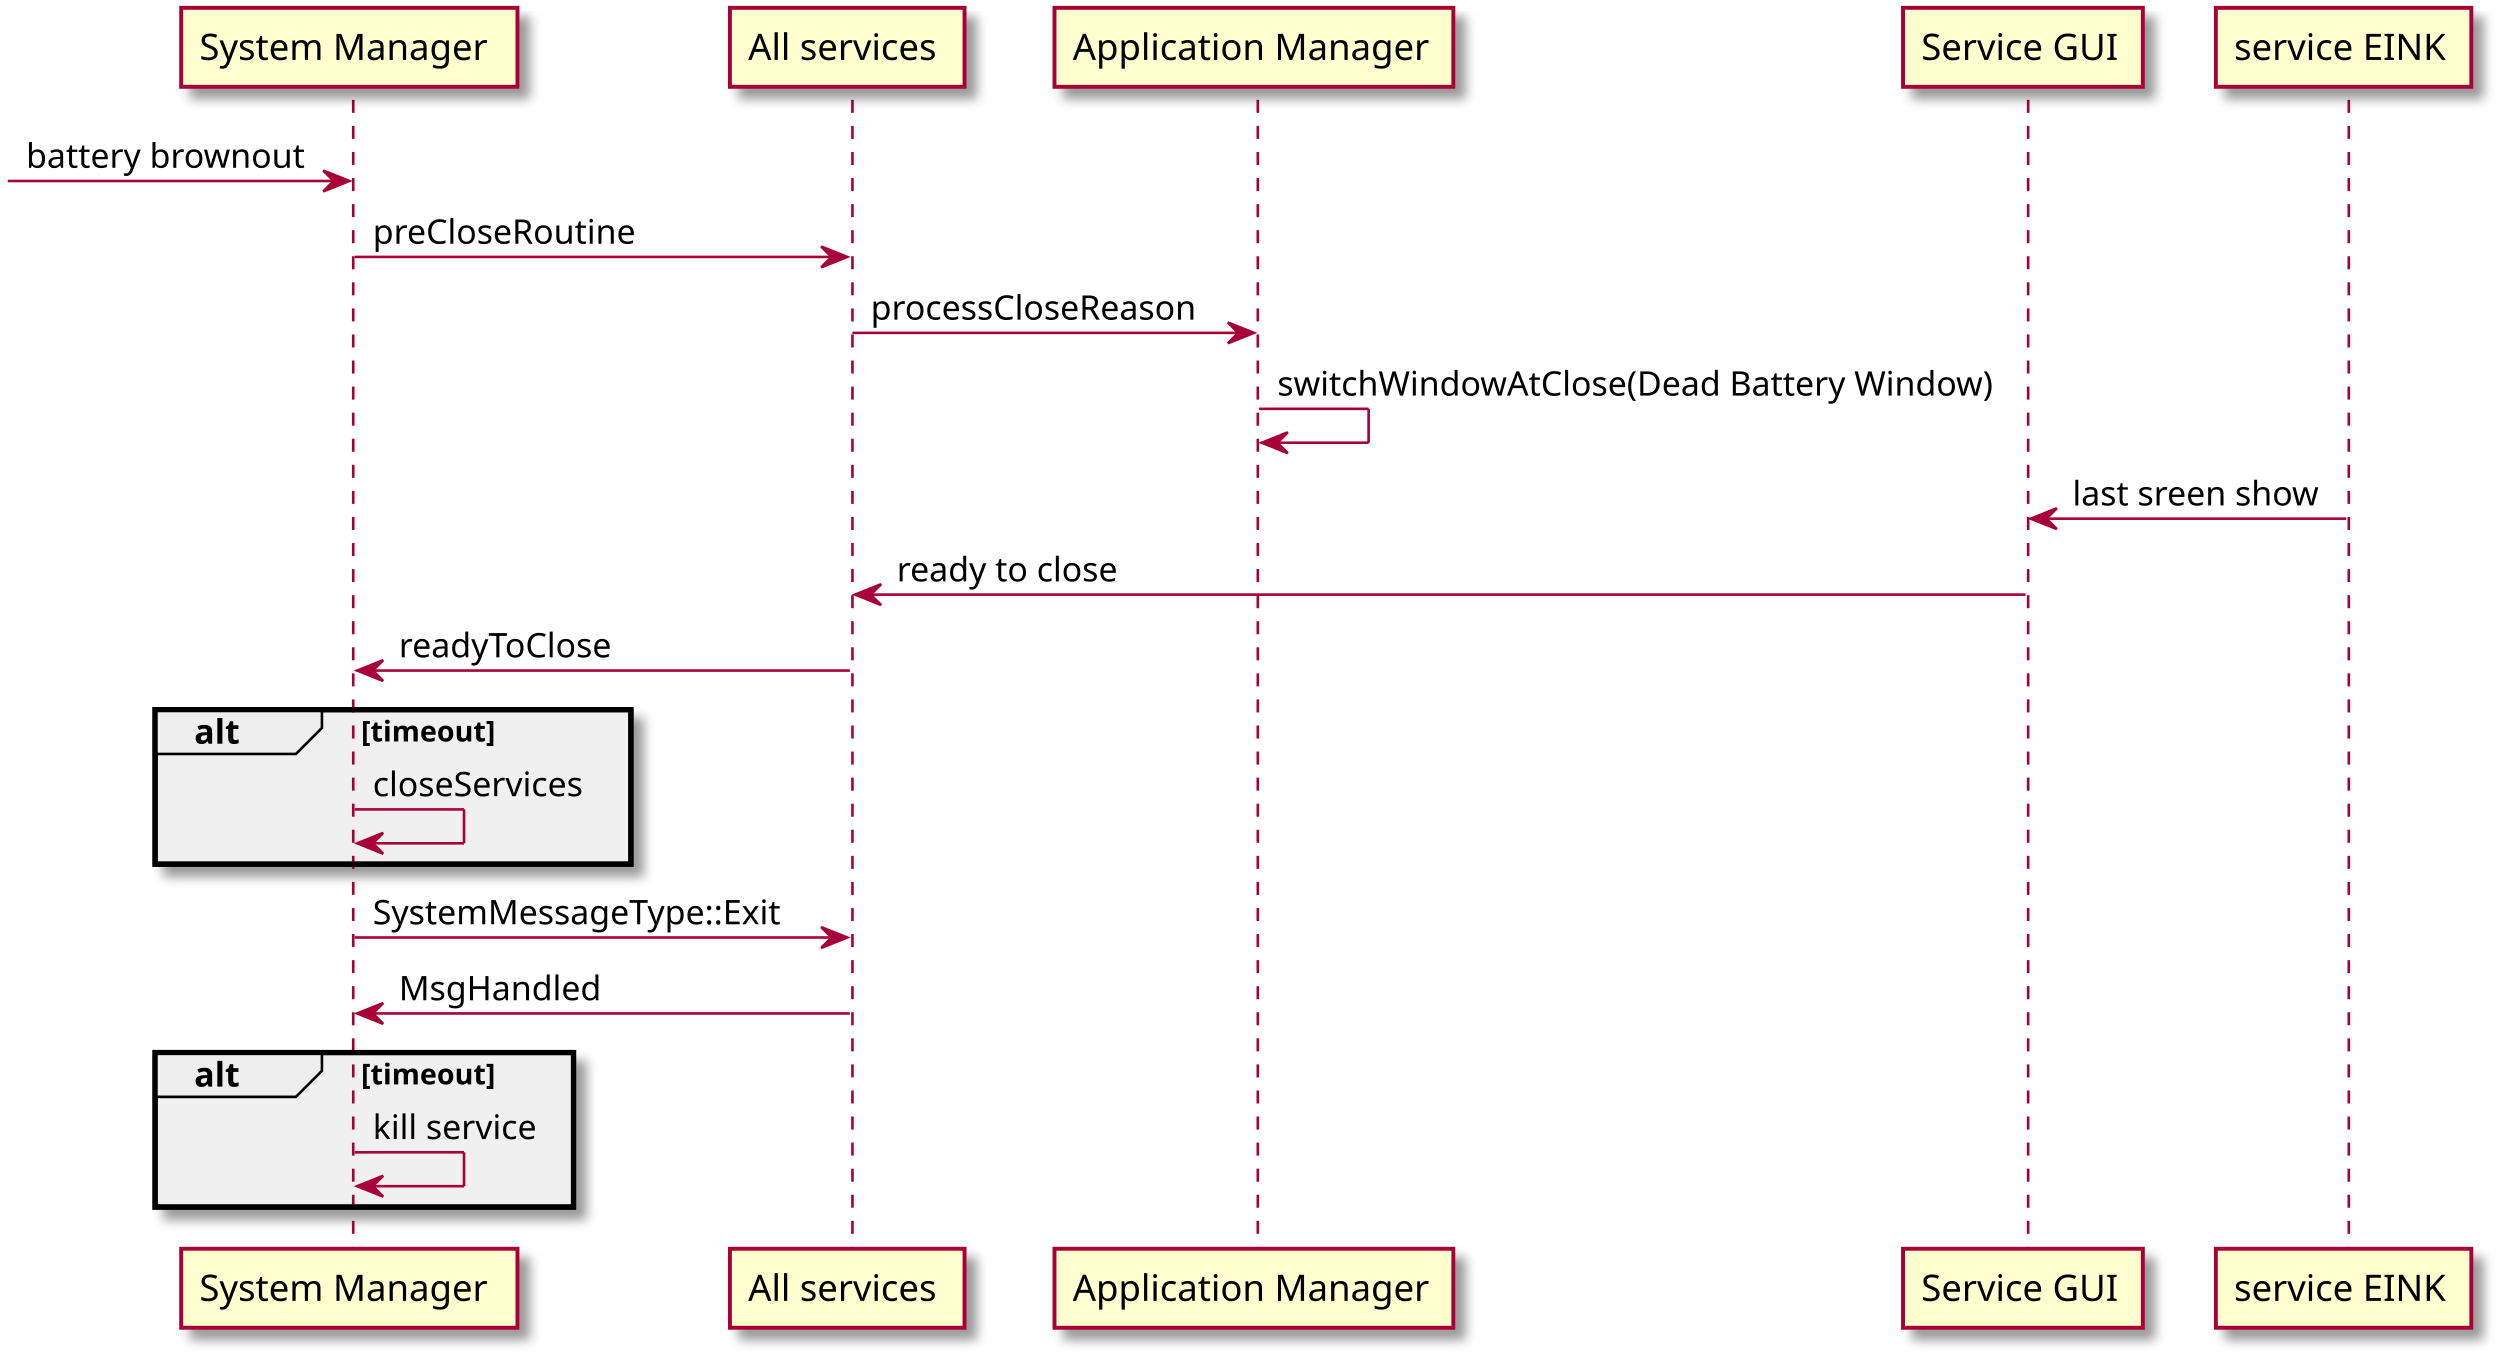
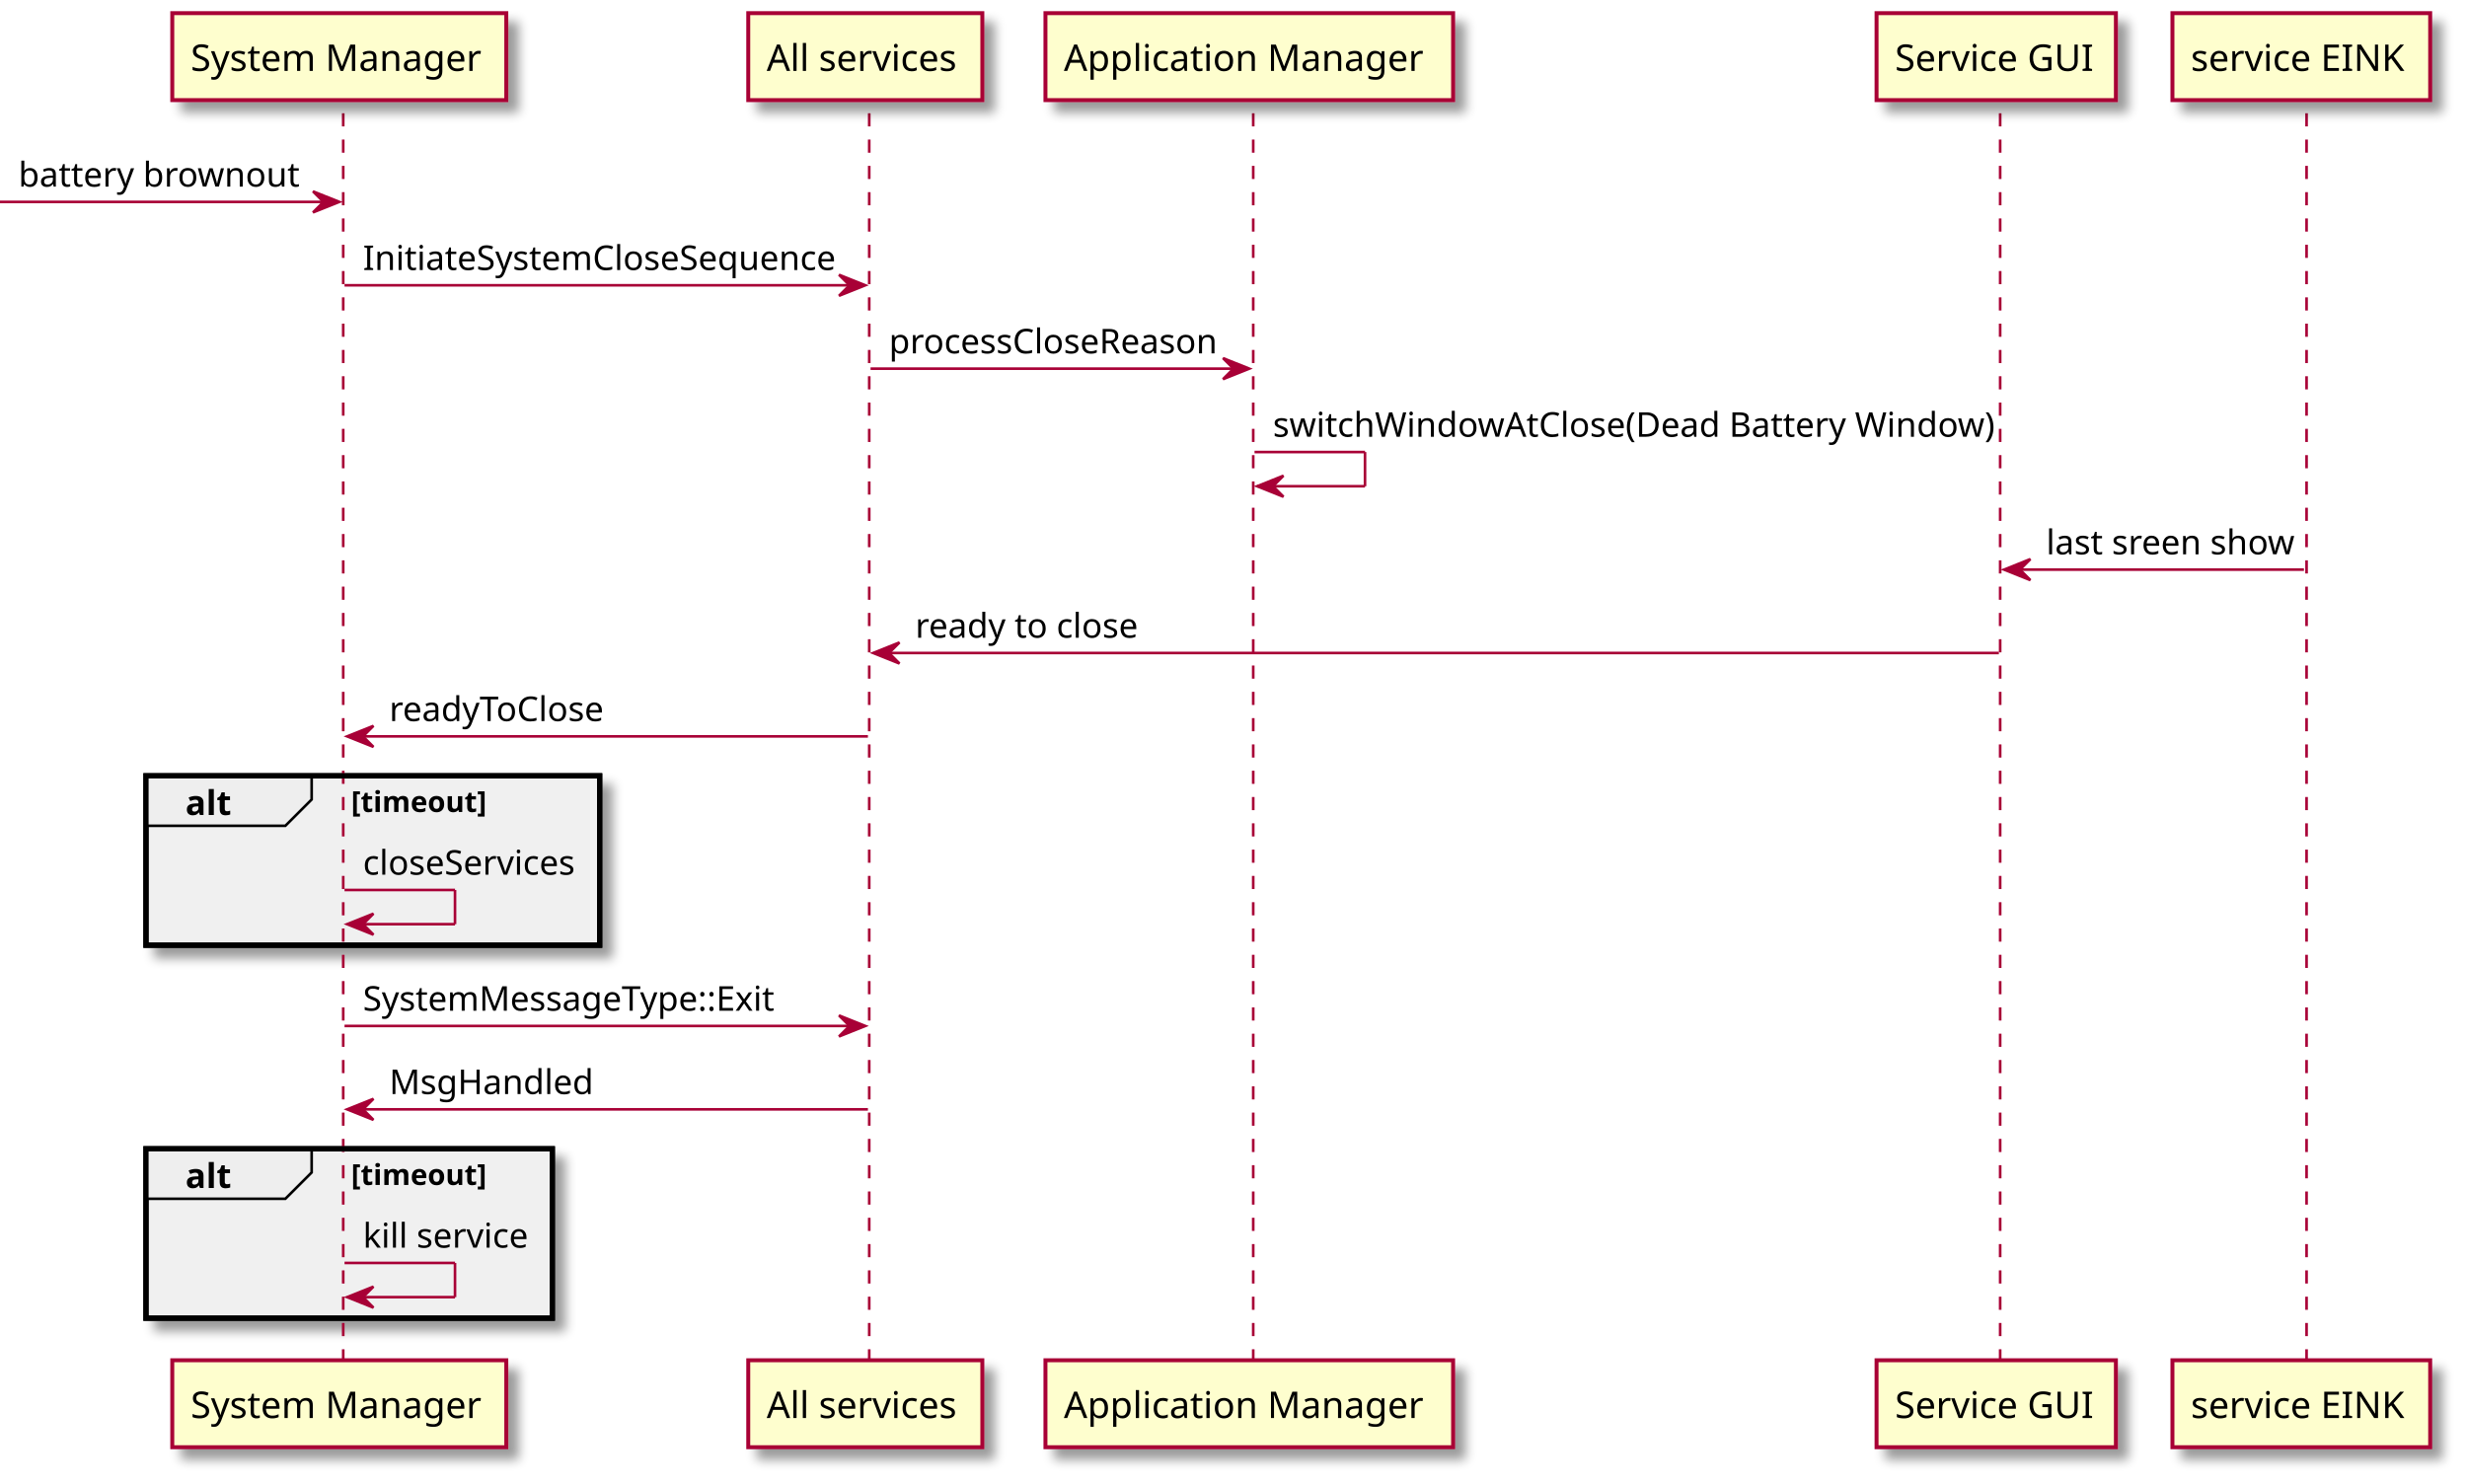
- <svg xmlns="http://www.w3.org/2000/svg" contentScriptType="application/ecmascript" contentStyleType="text/css" height="520px" preserveAspectRatio="none" style="width:959px;height:520px;background:#F0F0F0;" version="1.1" viewBox="0 0 959 520" width="959px" zoomAndPan="magnify">
+ <svg xmlns="http://www.w3.org/2000/svg" contentScriptType="application/ecmascript" contentStyleType="text/css" height="564px" preserveAspectRatio="none" style="width:938px;height:564px;background:#F0F0F0;" version="1.1" viewBox="0 0 938 564" width="938px" zoomAndPan="magnify">
  <defs>
-     <filter height="300%" id="fhknj5rncvr09" width="300%" x="-1" y="-1">
+     <filter height="300%" id="f1pw8gm80p6qkb" width="300%" x="-1" y="-1">
      <feGaussianBlur result="blurOut" stdDeviation="2.0" />
      <feColorMatrix in="blurOut" result="blurOut2" type="matrix" values="0 0 0 0 0 0 0 0 0 0 0 0 0 0 0 0 0 0 .4 0" />
      <feOffset dx="4.0" dy="4.0" in="blurOut2" result="blurOut3" />
      <feBlend in="SourceGraphic" in2="blurOut3" mode="normal" />
    </filter>
  </defs>
  <g>
-     <rect fill="#F0F0F0" filter="url(#fhknj5rncvr09)" height="59.266" style="stroke: #000000; stroke-width: 2.0;" width="182.5" x="59.5" y="272.227" />
-     <rect fill="#F0F0F0" filter="url(#fhknj5rncvr09)" height="59.266" style="stroke: #000000; stroke-width: 2.0;" width="160.5" x="59.5" y="403.758" />
-     <line style="stroke: #A80036; stroke-width: 1.0; stroke-dasharray: 5.0,5.0;" x1="135.5" x2="135.5" y1="38.297" y2="480.023" />
-     <line style="stroke: #A80036; stroke-width: 1.0; stroke-dasharray: 5.0,5.0;" x1="327" x2="327" y1="38.297" y2="480.023" />
-     <line style="stroke: #A80036; stroke-width: 1.0; stroke-dasharray: 5.0,5.0;" x1="482.5" x2="482.5" y1="38.297" y2="480.023" />
-     <line style="stroke: #A80036; stroke-width: 1.0; stroke-dasharray: 5.0,5.0;" x1="778" x2="778" y1="38.297" y2="480.023" />
-     <line style="stroke: #A80036; stroke-width: 1.0; stroke-dasharray: 5.0,5.0;" x1="901" x2="901" y1="38.297" y2="480.023" />
-     <rect fill="#FEFECE" filter="url(#fhknj5rncvr09)" height="30.297" style="stroke: #A80036; stroke-width: 1.5;" width="129" x="69.5" y="3" />
-     <text fill="#000000" font-family="sans-serif" font-size="14" lengthAdjust="spacingAndGlyphs" textLength="115" x="76.5" y="22.995">System Manager</text>
-     <rect fill="#FEFECE" filter="url(#fhknj5rncvr09)" height="30.297" style="stroke: #A80036; stroke-width: 1.5;" width="129" x="69.5" y="479.023" />
-     <text fill="#000000" font-family="sans-serif" font-size="14" lengthAdjust="spacingAndGlyphs" textLength="115" x="76.5" y="499.019">System Manager</text>
-     <rect fill="#FEFECE" filter="url(#fhknj5rncvr09)" height="30.297" style="stroke: #A80036; stroke-width: 1.5;" width="90" x="280" y="3" />
-     <text fill="#000000" font-family="sans-serif" font-size="14" lengthAdjust="spacingAndGlyphs" textLength="76" x="287" y="22.995">All services</text>
-     <rect fill="#FEFECE" filter="url(#fhknj5rncvr09)" height="30.297" style="stroke: #A80036; stroke-width: 1.5;" width="90" x="280" y="479.023" />
-     <text fill="#000000" font-family="sans-serif" font-size="14" lengthAdjust="spacingAndGlyphs" textLength="76" x="287" y="499.019">All services</text>
-     <rect fill="#FEFECE" filter="url(#fhknj5rncvr09)" height="30.297" style="stroke: #A80036; stroke-width: 1.5;" width="153" x="404.5" y="3" />
-     <text fill="#000000" font-family="sans-serif" font-size="14" lengthAdjust="spacingAndGlyphs" textLength="139" x="411.5" y="22.995">Application Manager</text>
-     <rect fill="#FEFECE" filter="url(#fhknj5rncvr09)" height="30.297" style="stroke: #A80036; stroke-width: 1.5;" width="153" x="404.5" y="479.023" />
-     <text fill="#000000" font-family="sans-serif" font-size="14" lengthAdjust="spacingAndGlyphs" textLength="139" x="411.5" y="499.019">Application Manager</text>
-     <rect fill="#FEFECE" filter="url(#fhknj5rncvr09)" height="30.297" style="stroke: #A80036; stroke-width: 1.5;" width="92" x="730" y="3" />
-     <text fill="#000000" font-family="sans-serif" font-size="14" lengthAdjust="spacingAndGlyphs" textLength="78" x="737" y="22.995">Service GUI</text>
-     <rect fill="#FEFECE" filter="url(#fhknj5rncvr09)" height="30.297" style="stroke: #A80036; stroke-width: 1.5;" width="92" x="730" y="479.023" />
-     <text fill="#000000" font-family="sans-serif" font-size="14" lengthAdjust="spacingAndGlyphs" textLength="78" x="737" y="499.019">Service GUI</text>
-     <rect fill="#FEFECE" filter="url(#fhknj5rncvr09)" height="30.297" style="stroke: #A80036; stroke-width: 1.5;" width="98" x="850" y="3" />
-     <text fill="#000000" font-family="sans-serif" font-size="14" lengthAdjust="spacingAndGlyphs" textLength="84" x="857" y="22.995">service EINK</text>
-     <rect fill="#FEFECE" filter="url(#fhknj5rncvr09)" height="30.297" style="stroke: #A80036; stroke-width: 1.5;" width="98" x="850" y="479.023" />
-     <text fill="#000000" font-family="sans-serif" font-size="14" lengthAdjust="spacingAndGlyphs" textLength="84" x="857" y="499.019">service EINK</text>
-     <polygon fill="#A80036" points="124,65.43,134,69.43,124,73.43,128,69.43" style="stroke: #A80036; stroke-width: 1.0;" />
-     <line style="stroke: #A80036; stroke-width: 1.0;" x1="3" x2="130" y1="69.43" y2="69.43" />
-     <text fill="#000000" font-family="sans-serif" font-size="13" lengthAdjust="spacingAndGlyphs" textLength="109" x="10" y="64.364">battery brownout</text>
-     <polygon fill="#A80036" points="315,94.562,325,98.562,315,102.562,319,98.562" style="stroke: #A80036; stroke-width: 1.0;" />
-     <line style="stroke: #A80036; stroke-width: 1.0;" x1="136" x2="321" y1="98.562" y2="98.562" />
-     <text fill="#000000" font-family="sans-serif" font-size="13" lengthAdjust="spacingAndGlyphs" textLength="104" x="143" y="93.497">preCloseRoutine</text>
-     <polygon fill="#A80036" points="471,123.695,481,127.695,471,131.695,475,127.695" style="stroke: #A80036; stroke-width: 1.0;" />
-     <line style="stroke: #A80036; stroke-width: 1.0;" x1="327" x2="477" y1="127.695" y2="127.695" />
-     <text fill="#000000" font-family="sans-serif" font-size="13" lengthAdjust="spacingAndGlyphs" textLength="132" x="334" y="122.629">processCloseReason</text>
-     <line style="stroke: #A80036; stroke-width: 1.0;" x1="483" x2="525" y1="156.828" y2="156.828" />
-     <line style="stroke: #A80036; stroke-width: 1.0;" x1="525" x2="525" y1="156.828" y2="169.828" />
-     <line style="stroke: #A80036; stroke-width: 1.0;" x1="484" x2="525" y1="169.828" y2="169.828" />
-     <polygon fill="#A80036" points="494,165.828,484,169.828,494,173.828,490,169.828" style="stroke: #A80036; stroke-width: 1.0;" />
-     <text fill="#000000" font-family="sans-serif" font-size="13" lengthAdjust="spacingAndGlyphs" textLength="281" x="490" y="151.762">switchWindowAtClose(Dead Battery Window)</text>
-     <polygon fill="#A80036" points="789,194.961,779,198.961,789,202.961,785,198.961" style="stroke: #A80036; stroke-width: 1.0;" />
-     <line style="stroke: #A80036; stroke-width: 1.0;" x1="783" x2="900" y1="198.961" y2="198.961" />
-     <text fill="#000000" font-family="sans-serif" font-size="13" lengthAdjust="spacingAndGlyphs" textLength="99" x="795" y="193.895">last sreen show</text>
-     <polygon fill="#A80036" points="338,224.094,328,228.094,338,232.094,334,228.094" style="stroke: #A80036; stroke-width: 1.0;" />
-     <line style="stroke: #A80036; stroke-width: 1.0;" x1="332" x2="777" y1="228.094" y2="228.094" />
-     <text fill="#000000" font-family="sans-serif" font-size="13" lengthAdjust="spacingAndGlyphs" textLength="90" x="344" y="223.028">ready to close</text>
-     <polygon fill="#A80036" points="147,253.227,137,257.227,147,261.227,143,257.227" style="stroke: #A80036; stroke-width: 1.0;" />
-     <line style="stroke: #A80036; stroke-width: 1.0;" x1="141" x2="326" y1="257.227" y2="257.227" />
-     <text fill="#000000" font-family="sans-serif" font-size="13" lengthAdjust="spacingAndGlyphs" textLength="86" x="153" y="252.161">readyToClose</text>
-     <path d="M59.5,272.227 L123.5,272.227 L123.5,279.227 L113.5,289.227 L59.5,289.227 L59.5,272.227 " fill="#EEEEEE" style="stroke: #000000; stroke-width: 1.0;" />
-     <rect fill="none" height="59.266" style="stroke: #000000; stroke-width: 2.0;" width="182.5" x="59.5" y="272.227" />
-     <text fill="#000000" font-family="sans-serif" font-size="13" font-weight="bold" lengthAdjust="spacingAndGlyphs" textLength="19" x="74.5" y="285.293">alt</text>
-     <text fill="#000000" font-family="sans-serif" font-size="11" font-weight="bold" lengthAdjust="spacingAndGlyphs" textLength="59" x="138.5" y="284.437">[timeout]</text>
-     <line style="stroke: #A80036; stroke-width: 1.0;" x1="136" x2="178" y1="310.492" y2="310.492" />
-     <line style="stroke: #A80036; stroke-width: 1.0;" x1="178" x2="178" y1="310.492" y2="323.492" />
-     <line style="stroke: #A80036; stroke-width: 1.0;" x1="137" x2="178" y1="323.492" y2="323.492" />
-     <polygon fill="#A80036" points="147,319.492,137,323.492,147,327.492,143,323.492" style="stroke: #A80036; stroke-width: 1.0;" />
-     <text fill="#000000" font-family="sans-serif" font-size="13" lengthAdjust="spacingAndGlyphs" textLength="87" x="143" y="305.426">closeServices</text>
-     <polygon fill="#A80036" points="315,355.625,325,359.625,315,363.625,319,359.625" style="stroke: #A80036; stroke-width: 1.0;" />
-     <line style="stroke: #A80036; stroke-width: 1.0;" x1="136" x2="321" y1="359.625" y2="359.625" />
-     <text fill="#000000" font-family="sans-serif" font-size="13" lengthAdjust="spacingAndGlyphs" textLength="167" x="143" y="354.559">SystemMessageType::Exit</text>
-     <polygon fill="#A80036" points="147,384.758,137,388.758,147,392.758,143,388.758" style="stroke: #A80036; stroke-width: 1.0;" />
-     <line style="stroke: #A80036; stroke-width: 1.0;" x1="141" x2="326" y1="388.758" y2="388.758" />
-     <text fill="#000000" font-family="sans-serif" font-size="13" lengthAdjust="spacingAndGlyphs" textLength="79" x="153" y="383.692">MsgHandled</text>
-     <path d="M59.5,403.758 L123.5,403.758 L123.5,410.758 L113.5,420.758 L59.5,420.758 L59.5,403.758 " fill="#EEEEEE" style="stroke: #000000; stroke-width: 1.0;" />
-     <rect fill="none" height="59.266" style="stroke: #000000; stroke-width: 2.0;" width="160.5" x="59.5" y="403.758" />
-     <text fill="#000000" font-family="sans-serif" font-size="13" font-weight="bold" lengthAdjust="spacingAndGlyphs" textLength="19" x="74.5" y="416.825">alt</text>
-     <text fill="#000000" font-family="sans-serif" font-size="11" font-weight="bold" lengthAdjust="spacingAndGlyphs" textLength="59" x="138.5" y="415.968">[timeout]</text>
-     <line style="stroke: #A80036; stroke-width: 1.0;" x1="136" x2="178" y1="442.023" y2="442.023" />
-     <line style="stroke: #A80036; stroke-width: 1.0;" x1="178" x2="178" y1="442.023" y2="455.023" />
-     <line style="stroke: #A80036; stroke-width: 1.0;" x1="137" x2="178" y1="455.023" y2="455.023" />
-     <polygon fill="#A80036" points="147,451.023,137,455.023,147,459.023,143,455.023" style="stroke: #A80036; stroke-width: 1.0;" />
-     <text fill="#000000" font-family="sans-serif" font-size="13" lengthAdjust="spacingAndGlyphs" textLength="65" x="143" y="436.957">kill service</text>
+     <rect fill="#F0F0F0" filter="url(#f1pw8gm80p6qkb)" height="64.412" style="stroke:#000000;stroke-width:2.0;" width="172.5" x="55.5" y="295.01" />
+     <rect fill="#F0F0F0" filter="url(#f1pw8gm80p6qkb)" height="64.412" style="stroke:#000000;stroke-width:2.0;" width="154.5" x="55.5" y="436.834" />
+     <line style="stroke:#A80036;stroke-width:1.0;stroke-dasharray:5.0,5.0;" x1="130.5" x2="130.5" y1="43.068" y2="518.246" />
+     <line style="stroke:#A80036;stroke-width:1.0;stroke-dasharray:5.0,5.0;" x1="330.5" x2="330.5" y1="43.068" y2="518.246" />
+     <line style="stroke:#A80036;stroke-width:1.0;stroke-dasharray:5.0,5.0;" x1="476.5" x2="476.5" y1="43.068" y2="518.246" />
+     <line style="stroke:#A80036;stroke-width:1.0;stroke-dasharray:5.0,5.0;" x1="760.5" x2="760.5" y1="43.068" y2="518.246" />
+     <line style="stroke:#A80036;stroke-width:1.0;stroke-dasharray:5.0,5.0;" x1="877" x2="877" y1="43.068" y2="518.246" />
+     <rect fill="#FEFECE" filter="url(#f1pw8gm80p6qkb)" height="33.068" style="stroke:#A80036;stroke-width:1.5;" width="127" x="65.5" y="5" />
+     <text fill="#000000" font-family="sans-serif" font-size="14" lengthAdjust="spacing" textLength="113" x="72.5" y="26.966">System Manager</text>
+     <rect fill="#FEFECE" filter="url(#f1pw8gm80p6qkb)" height="33.068" style="stroke:#A80036;stroke-width:1.5;" width="127" x="65.5" y="517.246" />
+     <text fill="#000000" font-family="sans-serif" font-size="14" lengthAdjust="spacing" textLength="113" x="72.5" y="539.212">System Manager</text>
+     <rect fill="#FEFECE" filter="url(#f1pw8gm80p6qkb)" height="33.068" style="stroke:#A80036;stroke-width:1.5;" width="89" x="284.5" y="5" />
+     <text fill="#000000" font-family="sans-serif" font-size="14" lengthAdjust="spacing" textLength="75" x="291.5" y="26.966">All services</text>
+     <rect fill="#FEFECE" filter="url(#f1pw8gm80p6qkb)" height="33.068" style="stroke:#A80036;stroke-width:1.5;" width="89" x="284.5" y="517.246" />
+     <text fill="#000000" font-family="sans-serif" font-size="14" lengthAdjust="spacing" textLength="75" x="291.5" y="539.212">All services</text>
+     <rect fill="#FEFECE" filter="url(#f1pw8gm80p6qkb)" height="33.068" style="stroke:#A80036;stroke-width:1.5;" width="155" x="397.5" y="5" />
+     <text fill="#000000" font-family="sans-serif" font-size="14" lengthAdjust="spacing" textLength="141" x="404.5" y="26.966">Application Manager</text>
+     <rect fill="#FEFECE" filter="url(#f1pw8gm80p6qkb)" height="33.068" style="stroke:#A80036;stroke-width:1.5;" width="155" x="397.5" y="517.246" />
+     <text fill="#000000" font-family="sans-serif" font-size="14" lengthAdjust="spacing" textLength="141" x="404.5" y="539.212">Application Manager</text>
+     <rect fill="#FEFECE" filter="url(#f1pw8gm80p6qkb)" height="33.068" style="stroke:#A80036;stroke-width:1.5;" width="91" x="713.5" y="5" />
+     <text fill="#000000" font-family="sans-serif" font-size="14" lengthAdjust="spacing" textLength="77" x="720.5" y="26.966">Service GUI</text>
+     <rect fill="#FEFECE" filter="url(#f1pw8gm80p6qkb)" height="33.068" style="stroke:#A80036;stroke-width:1.5;" width="91" x="713.5" y="517.246" />
+     <text fill="#000000" font-family="sans-serif" font-size="14" lengthAdjust="spacing" textLength="77" x="720.5" y="539.212">Service GUI</text>
+     <rect fill="#FEFECE" filter="url(#f1pw8gm80p6qkb)" height="33.068" style="stroke:#A80036;stroke-width:1.5;" width="98" x="826" y="5" />
+     <text fill="#000000" font-family="sans-serif" font-size="14" lengthAdjust="spacing" textLength="84" x="833" y="26.966">service EINK</text>
+     <rect fill="#FEFECE" filter="url(#f1pw8gm80p6qkb)" height="33.068" style="stroke:#A80036;stroke-width:1.5;" width="98" x="826" y="517.246" />
+     <text fill="#000000" font-family="sans-serif" font-size="14" lengthAdjust="spacing" textLength="84" x="833" y="539.212">service EINK</text>
+     <polygon fill="#A80036" points="119,72.774,129,76.774,119,80.774,123,76.774" style="stroke:#A80036;stroke-width:1.0;" />
+     <line style="stroke:#A80036;stroke-width:1.0;" x1="0" x2="125" y1="76.774" y2="76.774" />
+     <text fill="#000000" font-family="sans-serif" font-size="13" lengthAdjust="spacing" textLength="107" x="7" y="70.965">battery brownout</text>
+     <polygon fill="#A80036" points="319,104.48,329,108.48,319,112.48,323,108.48" style="stroke:#A80036;stroke-width:1.0;" />
+     <line style="stroke:#A80036;stroke-width:1.0;" x1="131" x2="325" y1="108.48" y2="108.48" />
+     <text fill="#000000" font-family="sans-serif" font-size="13" lengthAdjust="spacing" textLength="176" x="138" y="102.671">InitiateSystemCloseSequence</text>
+     <polygon fill="#A80036" points="465,136.186,475,140.186,465,144.186,469,140.186" style="stroke:#A80036;stroke-width:1.0;" />
+     <line style="stroke:#A80036;stroke-width:1.0;" x1="331" x2="471" y1="140.186" y2="140.186" />
+     <text fill="#000000" font-family="sans-serif" font-size="13" lengthAdjust="spacing" textLength="122" x="338" y="134.377">processCloseReason</text>
+     <line style="stroke:#A80036;stroke-width:1.0;" x1="477" x2="519" y1="171.892" y2="171.892" />
+     <line style="stroke:#A80036;stroke-width:1.0;" x1="519" x2="519" y1="171.892" y2="184.892" />
+     <line style="stroke:#A80036;stroke-width:1.0;" x1="478" x2="519" y1="184.892" y2="184.892" />
+     <polygon fill="#A80036" points="488,180.892,478,184.892,488,188.892,484,184.892" style="stroke:#A80036;stroke-width:1.0;" />
+     <text fill="#000000" font-family="sans-serif" font-size="13" lengthAdjust="spacing" textLength="270" x="484" y="166.083">switchWindowAtClose(Dead Battery Window)</text>
+     <polygon fill="#A80036" points="772,212.598,762,216.598,772,220.598,768,216.598" style="stroke:#A80036;stroke-width:1.0;" />
+     <line style="stroke:#A80036;stroke-width:1.0;" x1="766" x2="876" y1="216.598" y2="216.598" />
+     <text fill="#000000" font-family="sans-serif" font-size="13" lengthAdjust="spacing" textLength="92" x="778" y="210.789">last sreen show</text>
+     <polygon fill="#A80036" points="342,244.304,332,248.304,342,252.304,338,248.304" style="stroke:#A80036;stroke-width:1.0;" />
+     <line style="stroke:#A80036;stroke-width:1.0;" x1="336" x2="760" y1="248.304" y2="248.304" />
+     <text fill="#000000" font-family="sans-serif" font-size="13" lengthAdjust="spacing" textLength="83" x="348" y="242.495">ready to close</text>
+     <polygon fill="#A80036" points="142,276.01,132,280.01,142,284.01,138,280.01" style="stroke:#A80036;stroke-width:1.0;" />
+     <line style="stroke:#A80036;stroke-width:1.0;" x1="136" x2="330" y1="280.01" y2="280.01" />
+     <text fill="#000000" font-family="sans-serif" font-size="13" lengthAdjust="spacing" textLength="81" x="148" y="274.201">readyToClose</text>
+     <path d="M55.5,295.01 L118.5,295.01 L118.5,304.01 L108.5,314.01 L55.5,314.01 L55.5,295.01 " fill="#EEEEEE" style="stroke:#000000;stroke-width:1.0;" />
+     <rect fill="none" height="64.412" style="stroke:#000000;stroke-width:2.0;" width="172.5" x="55.5" y="295.01" />
+     <text fill="#000000" font-family="sans-serif" font-size="13" font-weight="bold" lengthAdjust="spacing" textLength="18" x="70.5" y="309.907">alt</text>
+     <text fill="#000000" font-family="sans-serif" font-size="11" font-weight="bold" lengthAdjust="spacing" textLength="53" x="133.5" y="308.769">[timeout]</text>
+     <line style="stroke:#A80036;stroke-width:1.0;" x1="131" x2="173" y1="338.422" y2="338.422" />
+     <line style="stroke:#A80036;stroke-width:1.0;" x1="173" x2="173" y1="338.422" y2="351.422" />
+     <line style="stroke:#A80036;stroke-width:1.0;" x1="132" x2="173" y1="351.422" y2="351.422" />
+     <polygon fill="#A80036" points="142,347.422,132,351.422,142,355.422,138,351.422" style="stroke:#A80036;stroke-width:1.0;" />
+     <text fill="#000000" font-family="sans-serif" font-size="13" lengthAdjust="spacing" textLength="78" x="138" y="332.613">closeServices</text>
+     <polygon fill="#A80036" points="319,386.128,329,390.128,319,394.128,323,390.128" style="stroke:#A80036;stroke-width:1.0;" />
+     <line style="stroke:#A80036;stroke-width:1.0;" x1="131" x2="325" y1="390.128" y2="390.128" />
+     <text fill="#000000" font-family="sans-serif" font-size="13" lengthAdjust="spacing" textLength="154" x="138" y="384.319">SystemMessageType::Exit</text>
+     <polygon fill="#A80036" points="142,417.834,132,421.834,142,425.834,138,421.834" style="stroke:#A80036;stroke-width:1.0;" />
+     <line style="stroke:#A80036;stroke-width:1.0;" x1="136" x2="330" y1="421.834" y2="421.834" />
+     <text fill="#000000" font-family="sans-serif" font-size="13" lengthAdjust="spacing" textLength="77" x="148" y="416.025">MsgHandled</text>
+     <path d="M55.5,436.834 L118.5,436.834 L118.5,445.834 L108.5,455.834 L55.5,455.834 L55.5,436.834 " fill="#EEEEEE" style="stroke:#000000;stroke-width:1.0;" />
+     <rect fill="none" height="64.412" style="stroke:#000000;stroke-width:2.0;" width="154.5" x="55.5" y="436.834" />
+     <text fill="#000000" font-family="sans-serif" font-size="13" font-weight="bold" lengthAdjust="spacing" textLength="18" x="70.5" y="451.731">alt</text>
+     <text fill="#000000" font-family="sans-serif" font-size="11" font-weight="bold" lengthAdjust="spacing" textLength="53" x="133.5" y="450.593">[timeout]</text>
+     <line style="stroke:#A80036;stroke-width:1.0;" x1="131" x2="173" y1="480.246" y2="480.246" />
+     <line style="stroke:#A80036;stroke-width:1.0;" x1="173" x2="173" y1="480.246" y2="493.246" />
+     <line style="stroke:#A80036;stroke-width:1.0;" x1="132" x2="173" y1="493.246" y2="493.246" />
+     <polygon fill="#A80036" points="142,489.246,132,493.246,142,497.246,138,493.246" style="stroke:#A80036;stroke-width:1.0;" />
+     <text fill="#000000" font-family="sans-serif" font-size="13" lengthAdjust="spacing" textLength="60" x="138" y="474.437">kill service</text>
  </g>
</svg>
